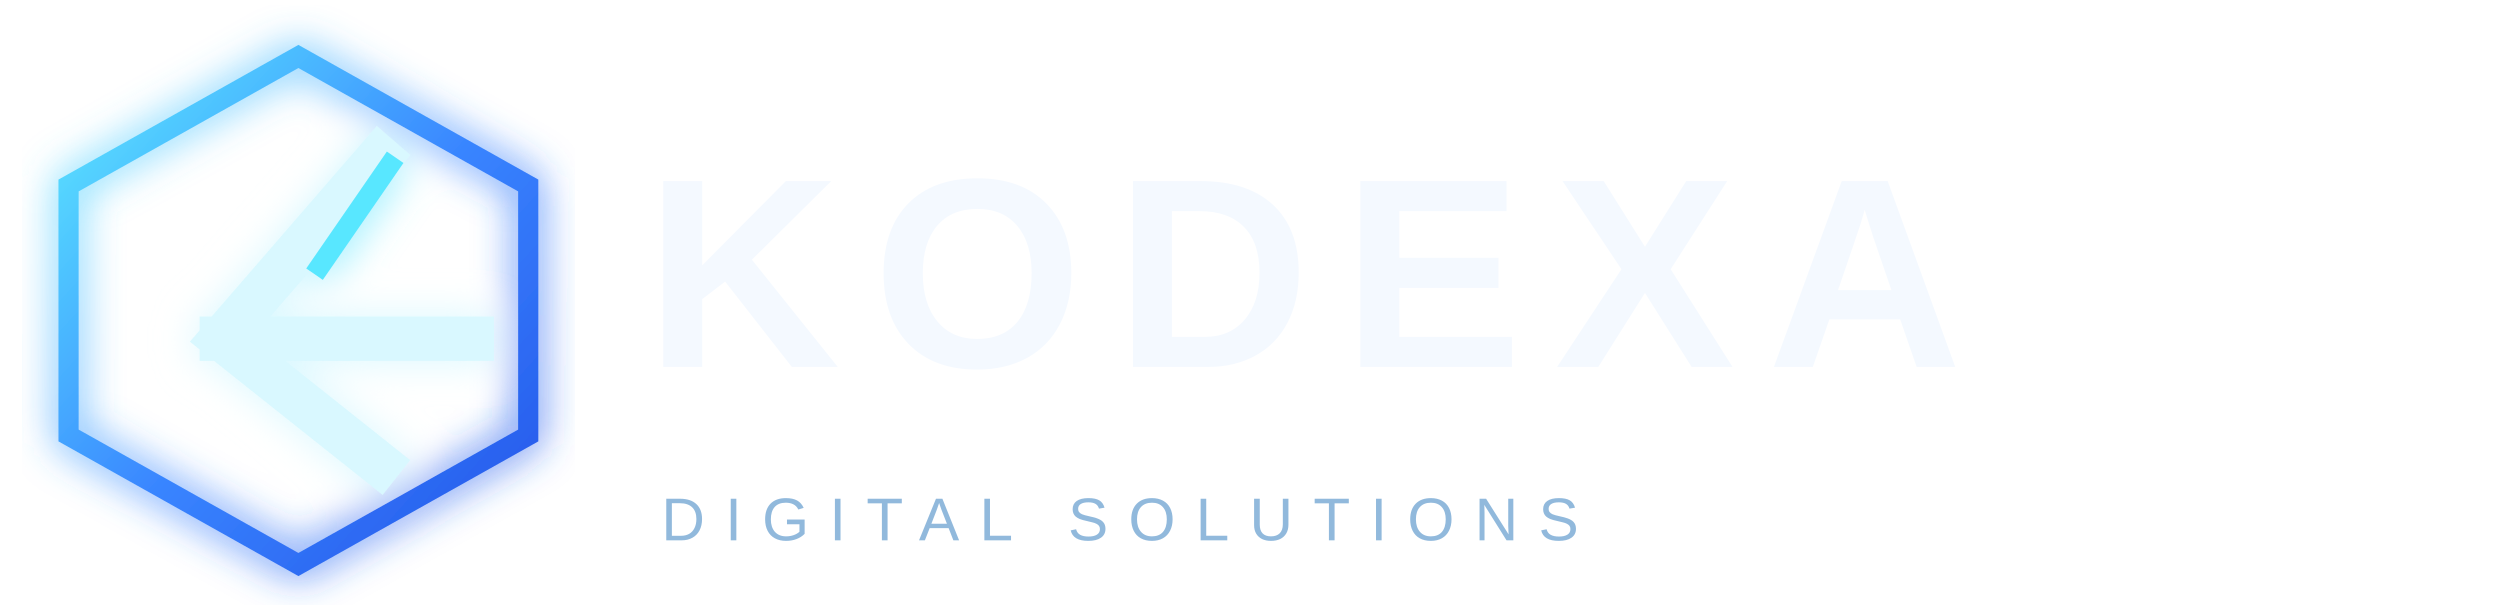
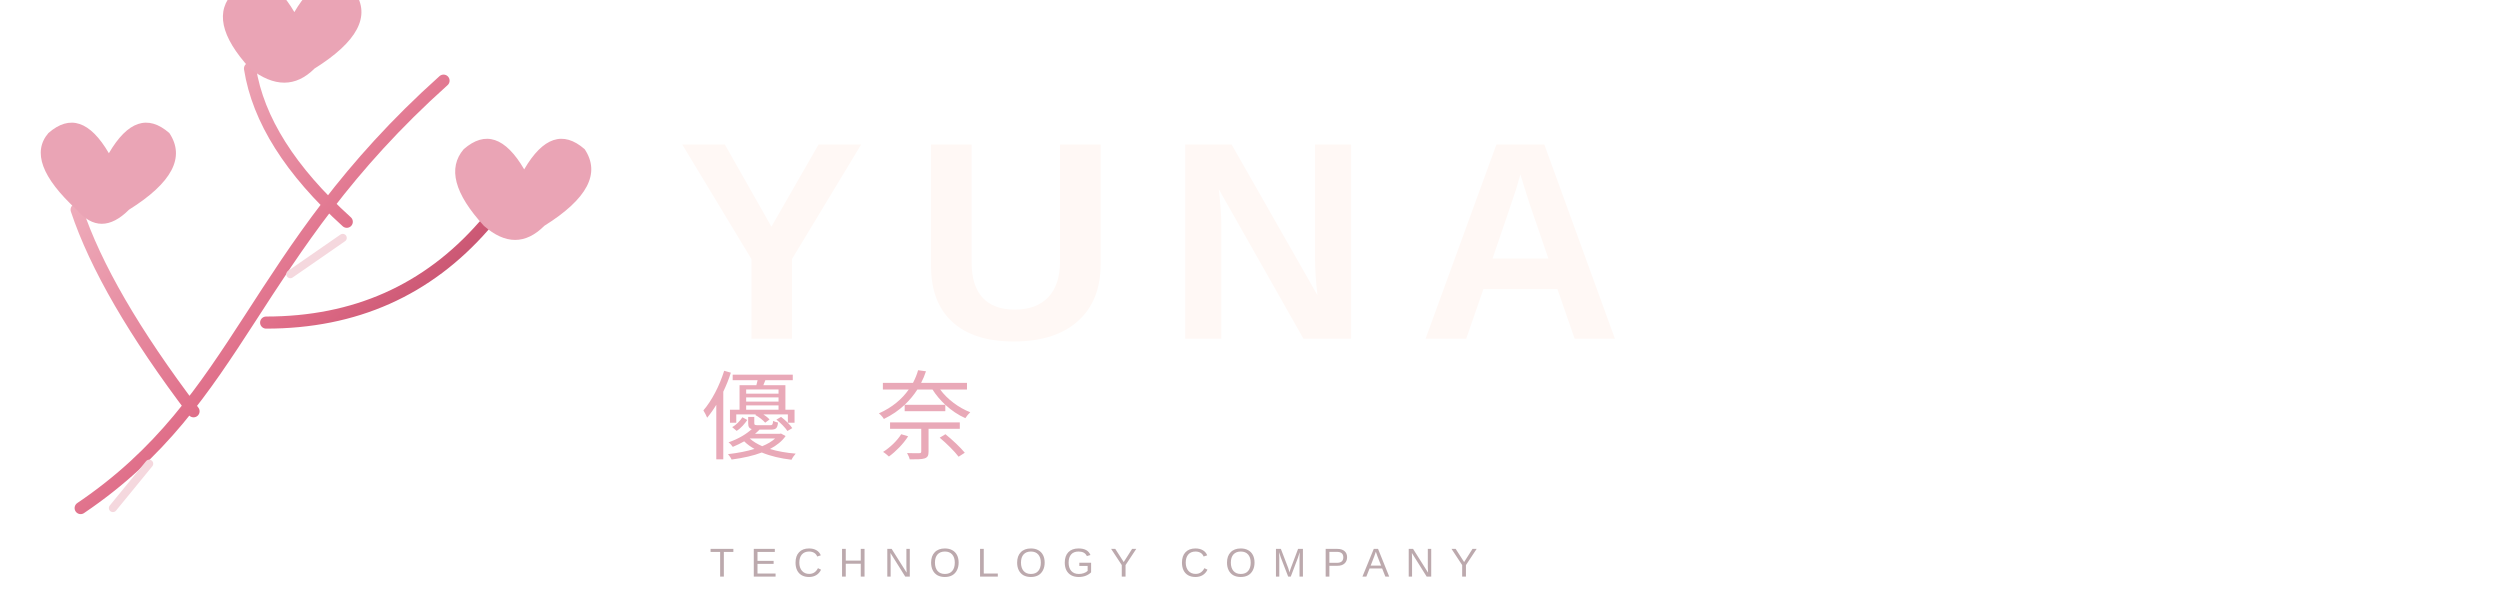
<svg xmlns="http://www.w3.org/2000/svg" viewBox="0 0 620 150" role="img" aria-labelledby="t d">
  <defs>
-     <linearGradient id="g" x1="0" y1="0" x2="1" y2="1">
-       <stop stop-color="#5cecff" />
-       <stop offset=".52" stop-color="#3985ff" />
-       <stop offset="1" stop-color="#2455e9" />
+     <linearGradient id="ink" x1="0" y1="0" x2="1" y2="1">
+       <stop stop-color="#f4c5cf" />
+       <stop offset=".55" stop-color="#df6c87" />
+       <stop offset="1" stop-color="#9e2948" />
    </linearGradient>
-     <filter id="glow">
-       <feGaussianBlur stdDeviation="5" result="b" />
-       <feMerge>
-         <feMergeNode in="b" />
-         <feMergeNode in="SourceGraphic" />
-       </feMerge>
-     </filter>
  </defs>
-   <g transform="translate(12 12)" filter="url(#glow)">
-     <path d="M62 2 119 34 119 96 62 128 5 96 5 34Z" fill="none" stroke="url(#g)" stroke-width="5" />
-     <path d="M82 27 43 72 82 103M43 72h62" fill="none" stroke="#d9f8ff" stroke-width="11" stroke-linecap="square" stroke-linejoin="miter" />
-     <path d="m86 27-20 29" stroke="#59e7ff" stroke-width="5" />
+   <g transform="translate(8 8)" fill="none" stroke="url(#ink)" stroke-linecap="round" stroke-linejoin="round">
+     <path d="M12 118C52 91 54 55 102 12M40 94Q18 65 11 44M58 72Q91 72 112 48M78 47Q57 28 54 9" stroke-width="3" />
+     <path d="M11 44q-13-12-7-19 8-7 15 5 7-12 15-5 6 9-10 19-7 7-13 0zM112 48q-11-12-5-19 8-7 15 5 7-12 15-5 6 9-10 19-7 7-15 0zM54 9Q43-3 50-10q8-7 15 5 7-12 15-5 6 9-10 19-7 7-16 0z" fill="#eaa4b5" stroke="none" />
+     <path d="M29 107l-9 11m44-58 13-9" stroke="#f5d8de" stroke-width="2" />
  </g>
-   <text x="160" y="91" fill="#f4f9ff" font-family="Arial,sans-serif" font-size="67" font-weight="800" letter-spacing="8">KODEXA</text>
-   <path d="M163 111h330" stroke="url(#g)" stroke-width="3" />
-   <text x="164" y="134" fill="#91b9dc" font-family="Arial,sans-serif" font-size="15" letter-spacing="5">DIGITAL SOLUTIONS</text>
+   <text x="168" y="84" fill="#fff8f5" font-family="Arial,sans-serif" font-size="70" font-weight="700" letter-spacing="12">YUNA</text>
+   <text x="174" y="112" fill="#e9a9b8" font-family="serif" font-size="24" letter-spacing="7">優 奈</text>
+   <path d="M175 124h290" stroke="url(#ink)" stroke-width="2" />
+   <text x="176" y="143" fill="#bca9ad" font-family="Arial,sans-serif" font-size="10" letter-spacing="4">TECHNOLOGY COMPANY</text>
</svg>
